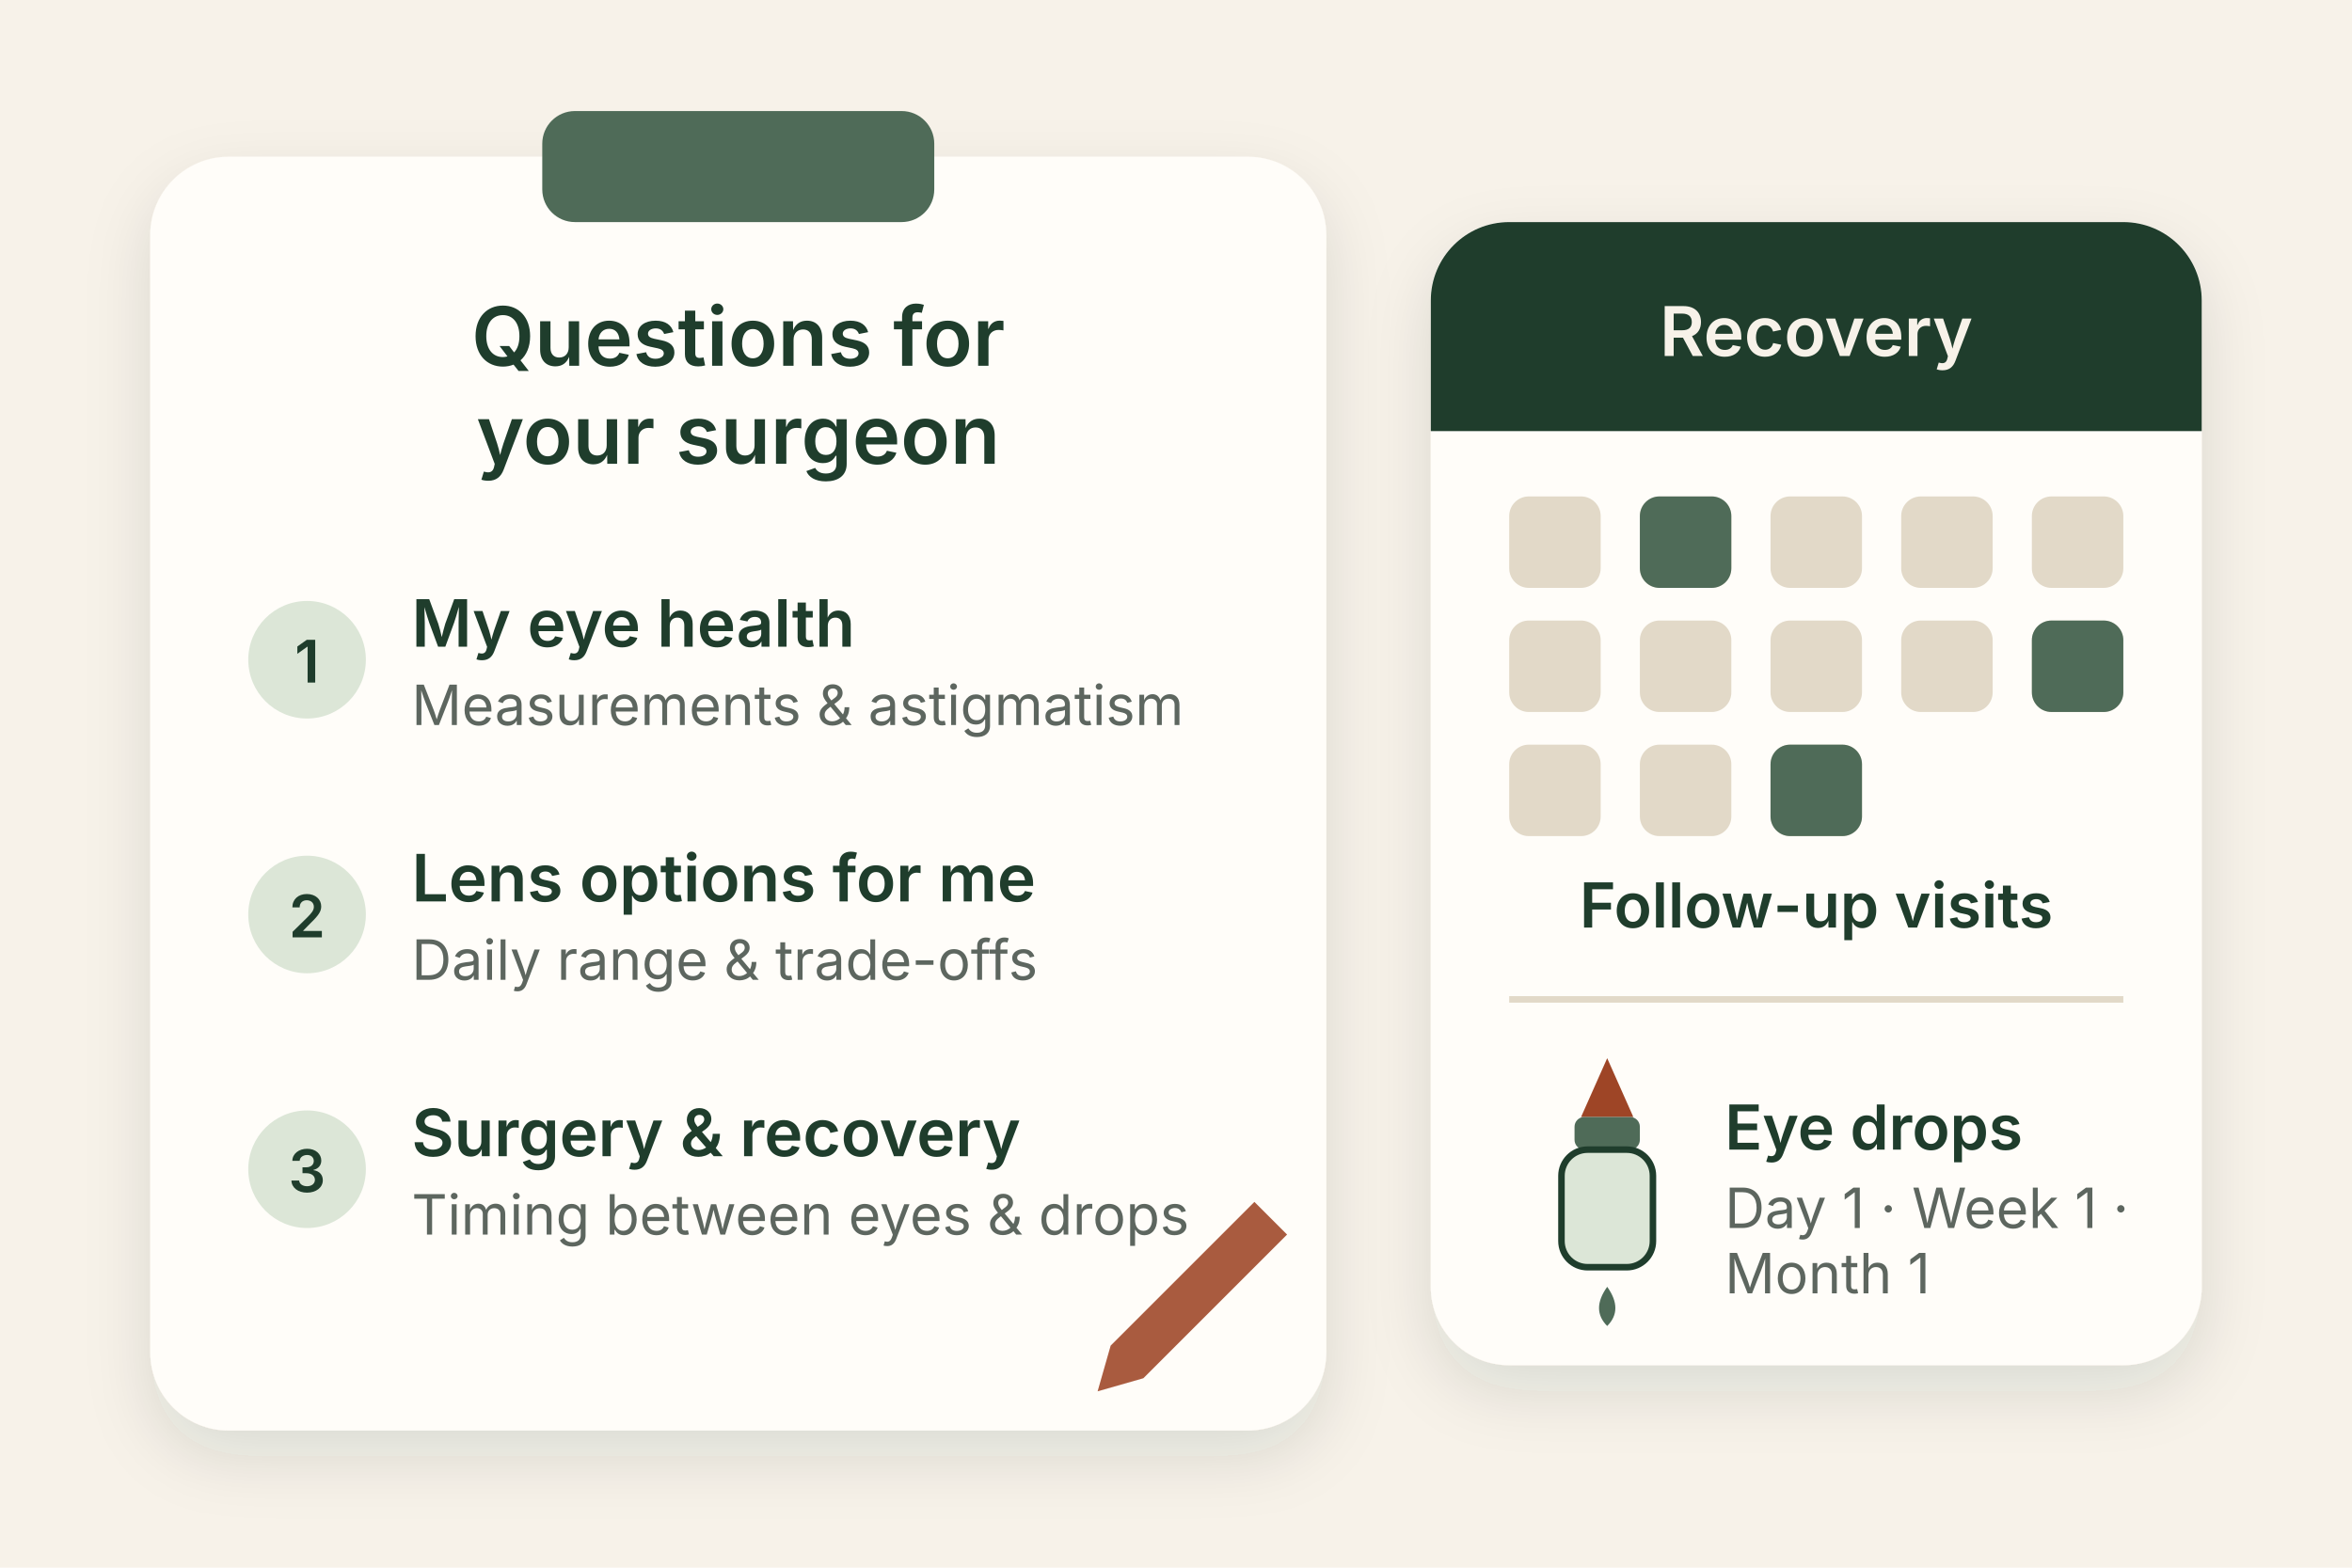
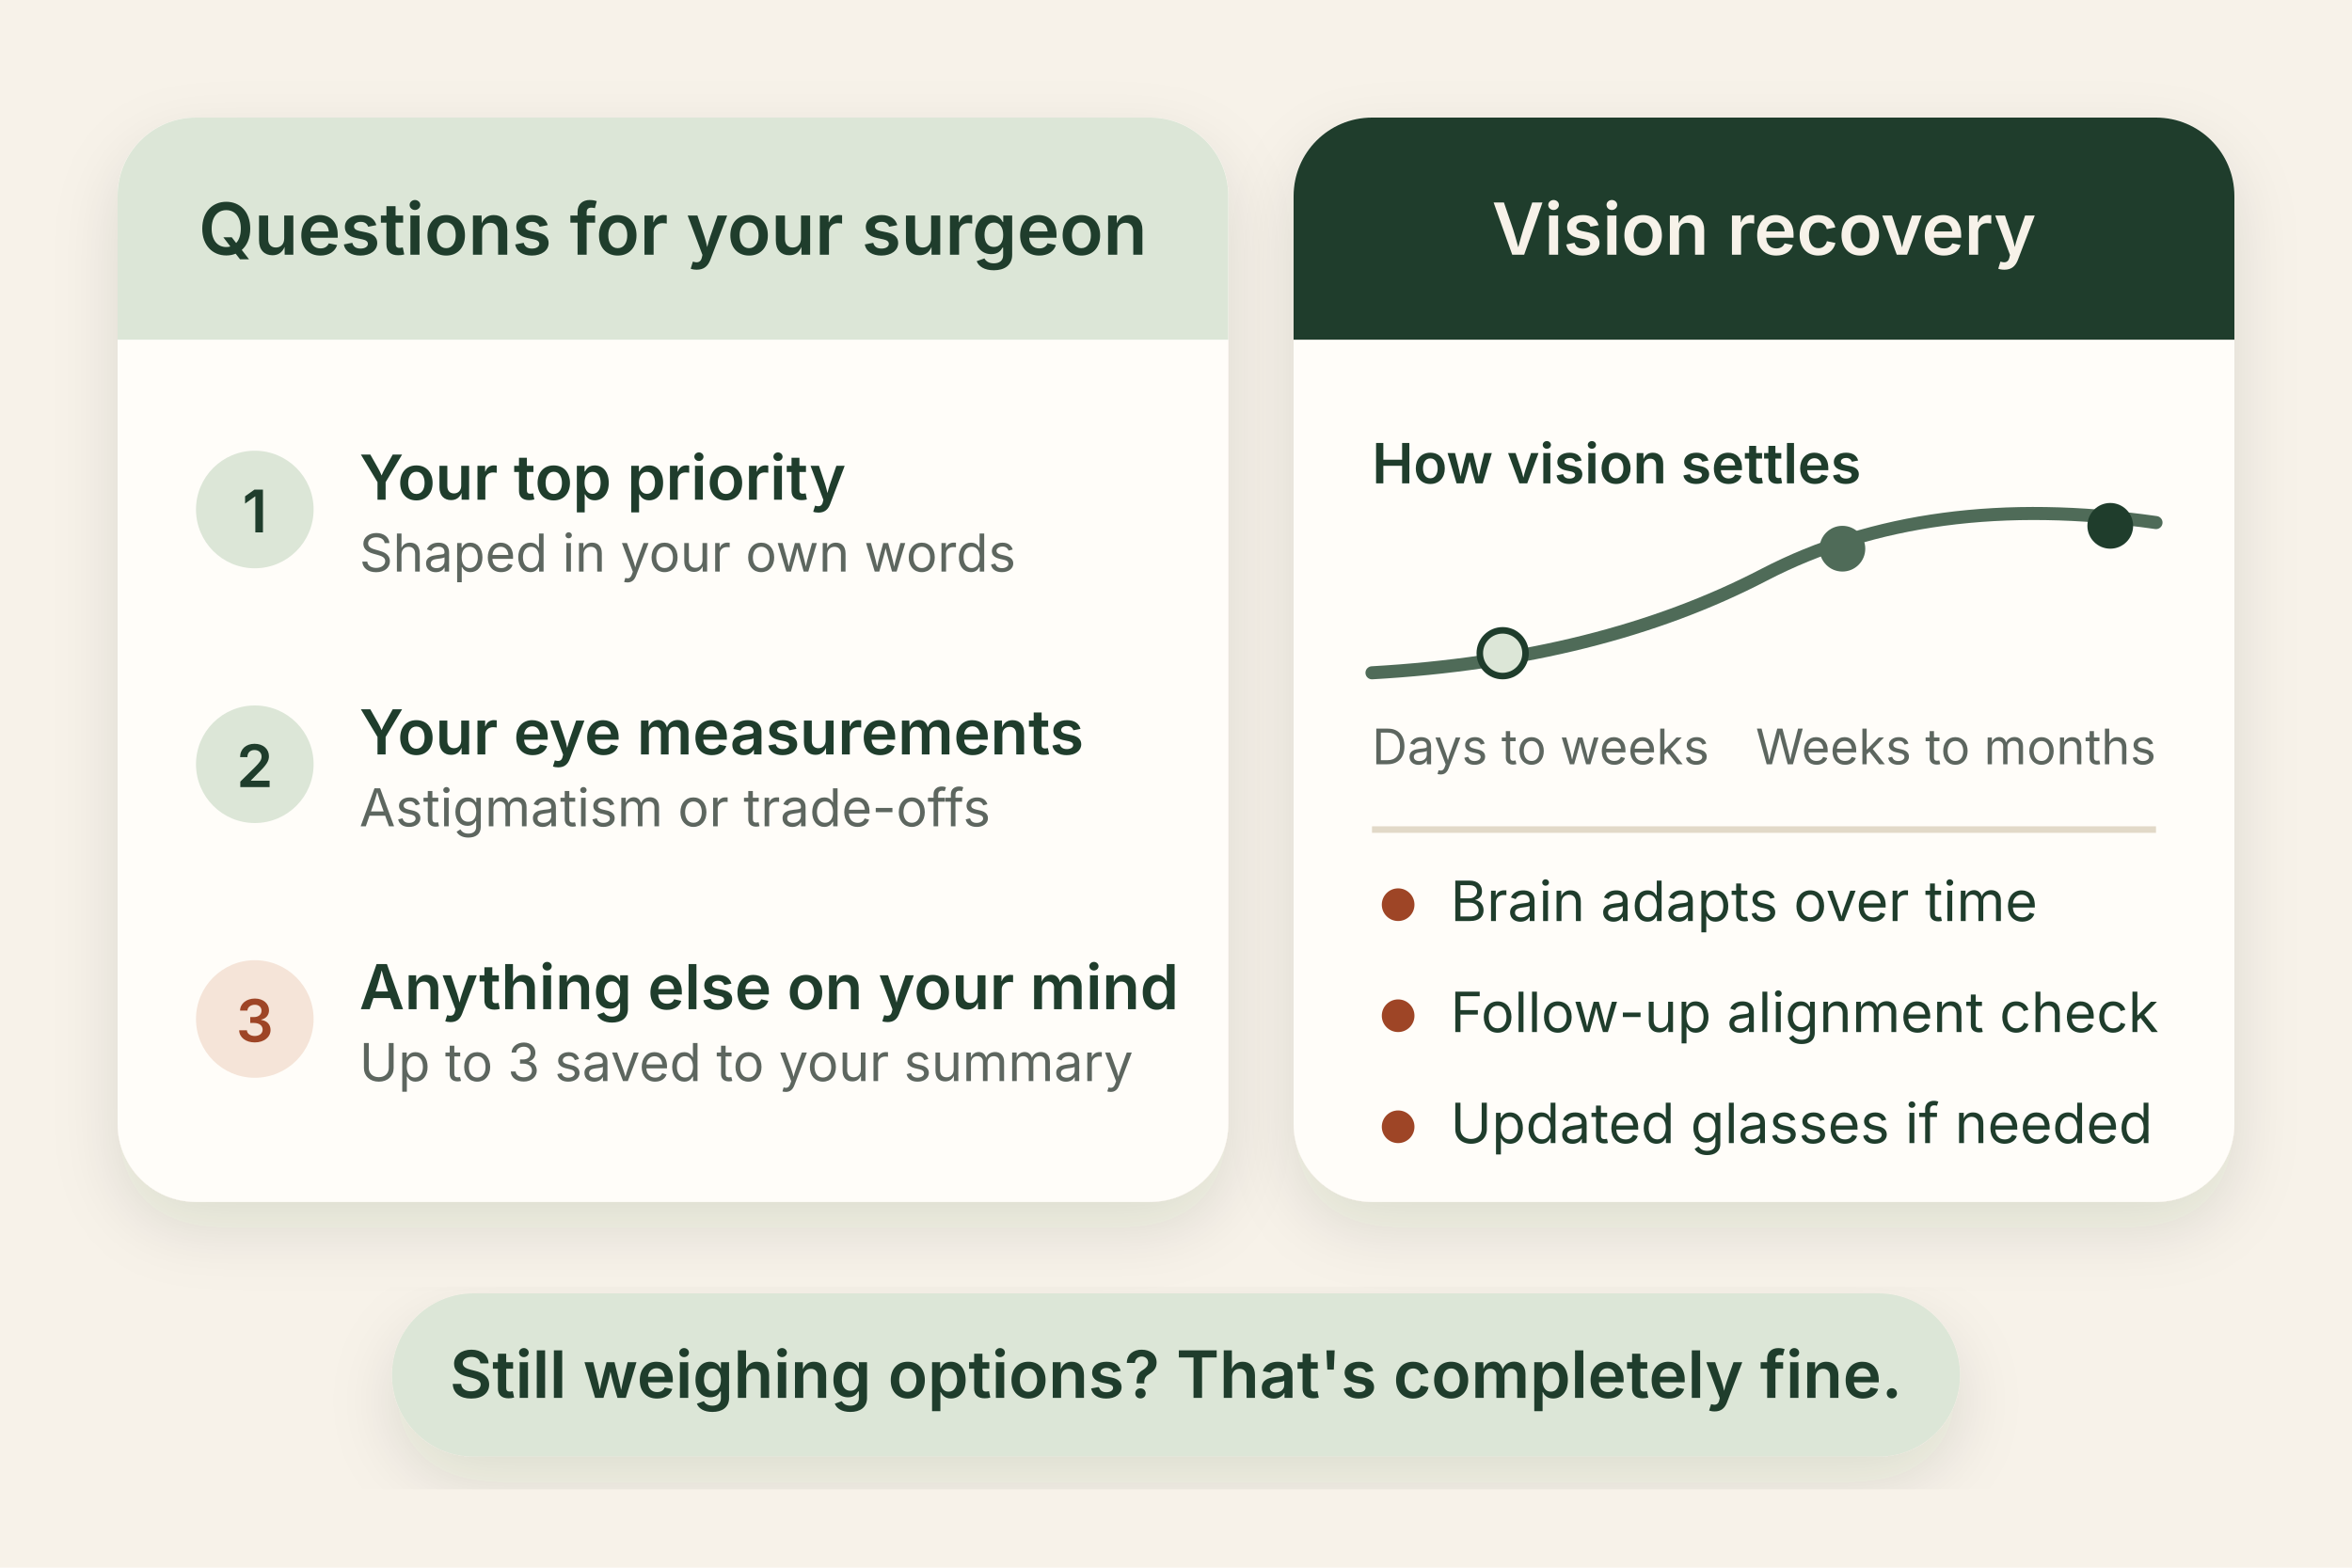
<svg xmlns="http://www.w3.org/2000/svg" viewBox="0 0 720 480" role="img" aria-labelledby="t d">
  <defs>
    <filter id="shadow" x="-20%" y="-20%" width="140%" height="140%">
-       <feDropShadow dx="0" dy="8" stdDeviation="10" flood-color="#1F3D2C" flood-opacity=".12" />
+       <feDropShadow dx="0" dy="8" stdDeviation="10" flood-color="#1F3D2C" flood-opacity=".11" />
    </filter>
  </defs>
  <rect width="720" height="480" fill="#F7F2E9" />
  <g font-family="Inter,system-ui,sans-serif">
-     <g transform="translate(46,48)">
-       <rect width="360" height="390" rx="24" fill="#FFFDF9" filter="url(#shadow)" />
-       <rect x="120" y="-14" width="120" height="34" rx="10" fill="#4f6b58" />
-       <text x="180" y="64" text-anchor="middle" font-size="25" font-weight="600" fill="#1F3D2C">Questions for</text>
-       <text x="180" y="94" text-anchor="middle" font-size="25" font-weight="600" fill="#1F3D2C">your surgeon</text>
-       <g>
-         <circle cx="48" cy="154" r="18" fill="#DCE6D7" />
-         <text x="48" y="161" text-anchor="middle" font-size="18" font-weight="600" fill="#1F3D2C">1</text>
-         <text x="80" y="150" font-size="20" font-weight="600" fill="#1F3D2C">My eye health</text>
-         <text x="80" y="174" font-size="17" fill="#5d665f">Measurements &amp; astigmatism</text>
-         <circle cx="48" cy="232" r="18" fill="#DCE6D7" />
-         <text x="48" y="239" text-anchor="middle" font-size="18" font-weight="600" fill="#1F3D2C">2</text>
-         <text x="80" y="228" font-size="20" font-weight="600" fill="#1F3D2C">Lens options for me</text>
-         <text x="80" y="252" font-size="17" fill="#5d665f">Daily range &amp; trade-offs</text>
-         <circle cx="48" cy="310" r="18" fill="#DCE6D7" />
-         <text x="48" y="317" text-anchor="middle" font-size="18" font-weight="600" fill="#1F3D2C">3</text>
-         <text x="80" y="306" font-size="20" font-weight="600" fill="#1F3D2C">Surgery &amp; recovery</text>
-         <text x="80" y="330" font-size="17" fill="#5d665f">Timing between eyes &amp; drops</text>
+     <g transform="translate(36,36)">
+       <rect width="340" height="332" rx="24" fill="#FFFDF9" filter="url(#shadow)" />
+       <path d="M0,24 a24,24 0 0 1 24,-24 h292 a24,24 0 0 1 24,24 v44 h-340z" fill="#DCE6D7" />
+       <text x="170" y="42" text-anchor="middle" font-size="22" font-weight="600" fill="#1F3D2C">Questions for your surgeon</text>
+       <g transform="translate(24,96)">
+         <circle cx="18" cy="24" r="18" fill="#DCE6D7" />
+         <text x="18" y="31" text-anchor="middle" font-size="18" font-weight="600" fill="#1F3D2C">1</text>
+         <text x="50" y="21" font-size="19" font-weight="600" fill="#1F3D2C">Your top priority</text>
+         <text x="50" y="43" font-size="16" fill="#5d665f">Shaped in your own words</text>
      </g>
-       <path d="M294,364 l44,-44 10,10 -44,44 -14,4z" fill="#9E4526" opacity=".88" />
+       <g transform="translate(24,174)">
+         <circle cx="18" cy="24" r="18" fill="#DCE6D7" />
+         <text x="18" y="31" text-anchor="middle" font-size="18" font-weight="600" fill="#1F3D2C">2</text>
+         <text x="50" y="21" font-size="19" font-weight="600" fill="#1F3D2C">Your eye measurements</text>
+         <text x="50" y="43" font-size="16" fill="#5d665f">Astigmatism or trade-offs</text>
+       </g>
+       <g transform="translate(24,252)">
+         <circle cx="18" cy="24" r="18" fill="#F5E4D8" />
+         <text x="18" y="31" text-anchor="middle" font-size="18" font-weight="600" fill="#9E4526">3</text>
+         <text x="50" y="21" font-size="19" font-weight="600" fill="#1F3D2C">Anything else on your mind</text>
+         <text x="50" y="43" font-size="16" fill="#5d665f">Up to 3 saved to your summary</text>
+       </g>
    </g>
-     <g transform="translate(438,68)">
-       <rect width="236" height="350" rx="24" fill="#FFFDF9" filter="url(#shadow)" />
-       <path d="M0,24 a24,24 0 0 1 24,-24 h188 a24,24 0 0 1 24,24 v40 h-236z" fill="#1F3D2C" />
-       <text x="118" y="41" text-anchor="middle" font-size="21" font-weight="600" fill="#F7F2E9">Recovery</text>
-       <g fill="#E2D9C8">
-         <rect x="24" y="84" width="28" height="28" rx="6" />
-         <rect x="64" y="84" width="28" height="28" rx="6" />
-         <rect x="104" y="84" width="28" height="28" rx="6" />
-         <rect x="144" y="84" width="28" height="28" rx="6" />
-         <rect x="184" y="84" width="28" height="28" rx="6" />
-         <rect x="24" y="122" width="28" height="28" rx="6" />
-         <rect x="64" y="122" width="28" height="28" rx="6" />
-         <rect x="104" y="122" width="28" height="28" rx="6" />
-         <rect x="144" y="122" width="28" height="28" rx="6" />
-         <rect x="184" y="122" width="28" height="28" rx="6" />
-         <rect x="24" y="160" width="28" height="28" rx="6" />
-         <rect x="64" y="160" width="28" height="28" rx="6" />
-         <rect x="104" y="160" width="28" height="28" rx="6" />
+     <g transform="translate(396,36)">
+       <rect width="288" height="332" rx="24" fill="#FFFDF9" filter="url(#shadow)" />
+       <path d="M0,24 a24,24 0 0 1 24,-24 h240 a24,24 0 0 1 24,24 v44 h-288z" fill="#1F3D2C" />
+       <text x="144" y="42" text-anchor="middle" font-size="22" font-weight="600" fill="#F7F2E9">Vision recovery</text>
+       <g transform="translate(24,96)">
+         <text x="0" y="16" font-size="17" font-weight="600" fill="#1F3D2C">How vision settles</text>
+         <path d="M0,74 Q70,70 120,44 T240,28" fill="none" stroke="#4f6b58" stroke-width="4" stroke-linecap="round" />
+         <circle cx="40" cy="68" r="7" fill="#DCE6D7" stroke="#1F3D2C" stroke-width="2" />
+         <circle cx="144" cy="36" r="7" fill="#4f6b58" />
+         <circle cx="226" cy="29" r="7" fill="#1F3D2C" />
+         <text x="0" y="102" font-size="15" fill="#5d665f">Days to weeks</text>
+         <text x="240" y="102" text-anchor="end" font-size="15" fill="#5d665f">Weeks to months</text>
      </g>
-       <g fill="#4f6b58">
-         <rect x="64" y="84" width="28" height="28" rx="6" />
-         <rect x="184" y="122" width="28" height="28" rx="6" />
-         <rect x="104" y="160" width="28" height="28" rx="6" />
+       <path d="M24,218 h240" stroke="#E2D9C8" stroke-width="2" />
+       <g transform="translate(24,246)">
+         <circle cx="8" cy="-5" r="5" fill="#9E4526" />
+         <text x="24" y="0" font-size="17" fill="#1F3D2C">Brain adapts over time</text>
+         <circle cx="8" cy="29" r="5" fill="#9E4526" />
+         <text x="24" y="34" font-size="17" fill="#1F3D2C">Follow-up alignment check</text>
+         <circle cx="8" cy="63" r="5" fill="#9E4526" />
+         <text x="24" y="68" font-size="17" fill="#1F3D2C">Updated glasses if needed</text>
      </g>
-       <text x="118" y="216" text-anchor="middle" font-size="19" font-weight="600" fill="#1F3D2C">Follow-up visits</text>
-       <path d="M24,238 h188" stroke="#E2D9C8" stroke-width="2" />
-       <g transform="translate(36,256)">
-         <path d="M18,0 l8,18 h-16z" fill="#9E4526" />
-         <rect x="8" y="18" width="20" height="10" rx="3" fill="#4f6b58" />
-         <rect x="4" y="28" width="28" height="36" rx="8" fill="#DCE6D7" stroke="#1F3D2C" stroke-width="2" />
-         <path d="M18,70 q5,7 0,12 q-5,-5 0,-12z" fill="#4f6b58" />
-       </g>
-       <text x="90" y="284" font-size="19" font-weight="600" fill="#1F3D2C">Eye drops</text>
-       <text x="90" y="308" font-size="17" fill="#5d665f">Day 1 · Week 1 ·</text>
-       <text x="90" y="328" font-size="17" fill="#5d665f">Month 1</text>
+     </g>
+     <g transform="translate(120,396)">
+       <rect width="480" height="50" rx="25" fill="#DCE6D7" filter="url(#shadow)" />
+       <text x="240" y="32" text-anchor="middle" font-size="20" font-weight="600" fill="#1F3D2C">Still weighing options? That's completely fine.</text>
    </g>
  </g>
</svg>
